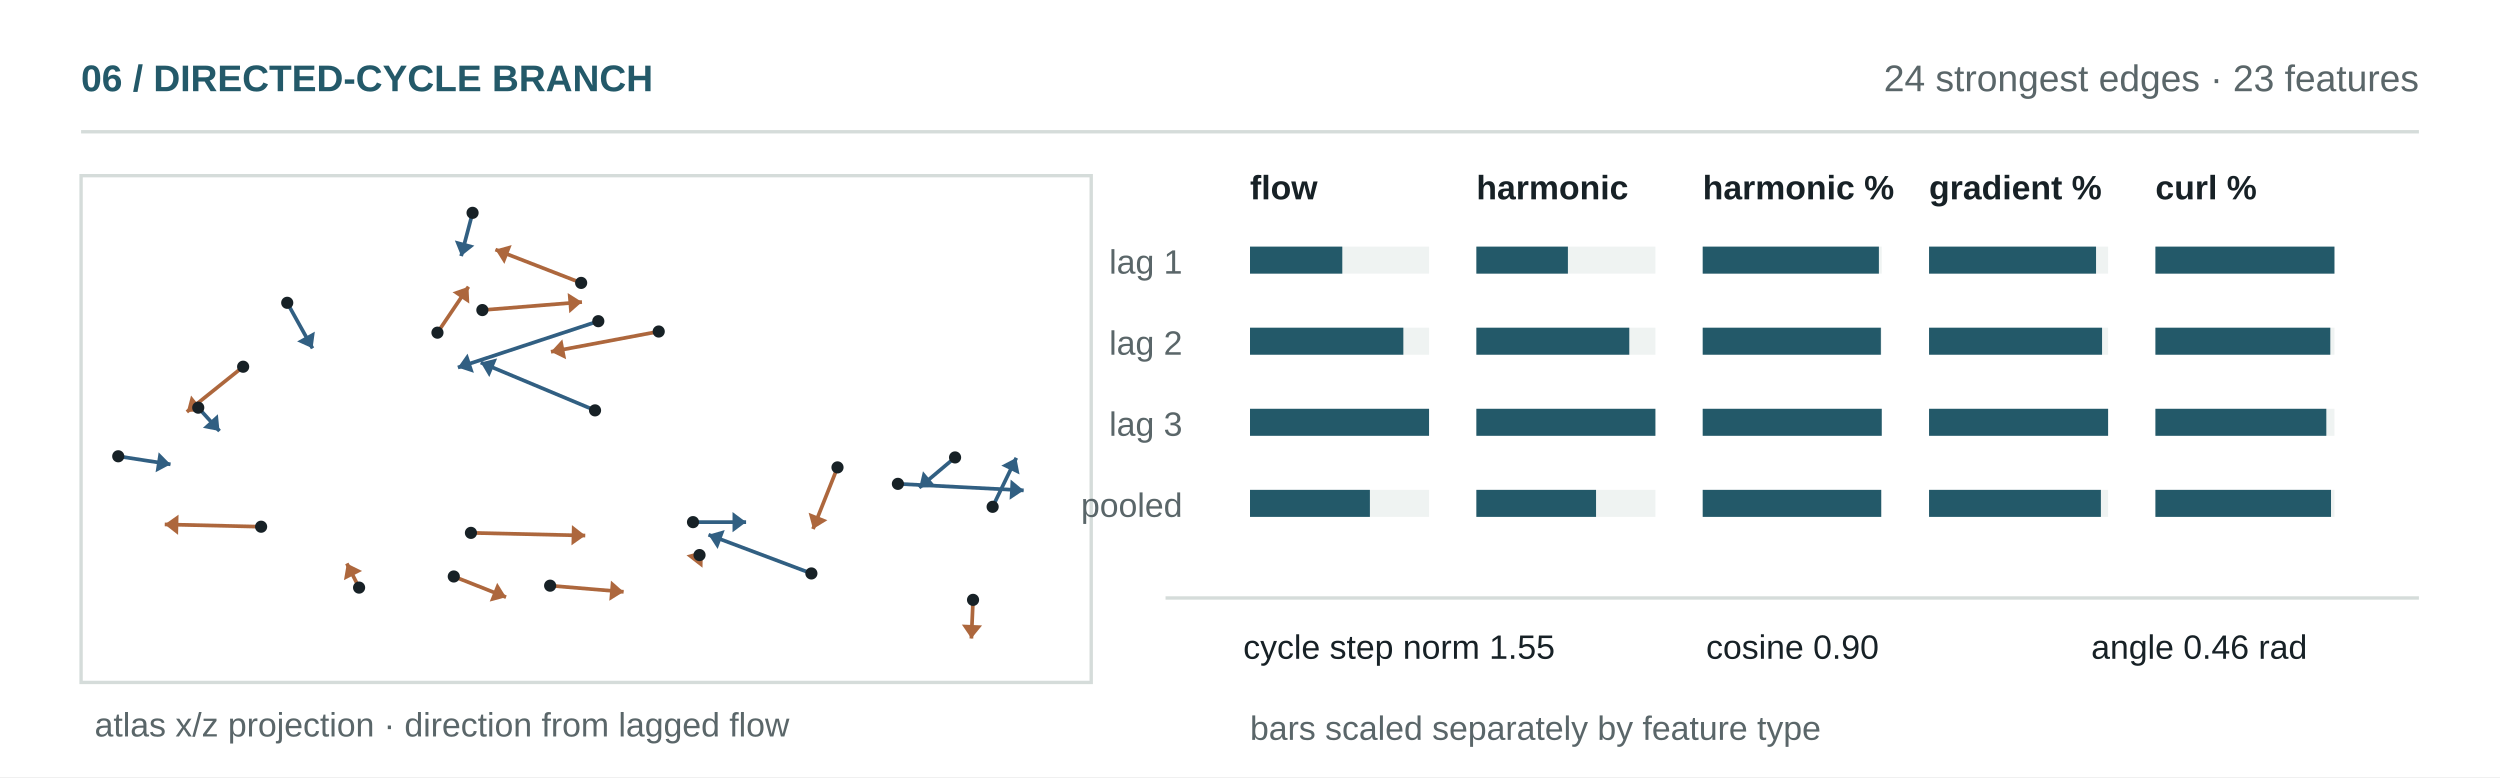
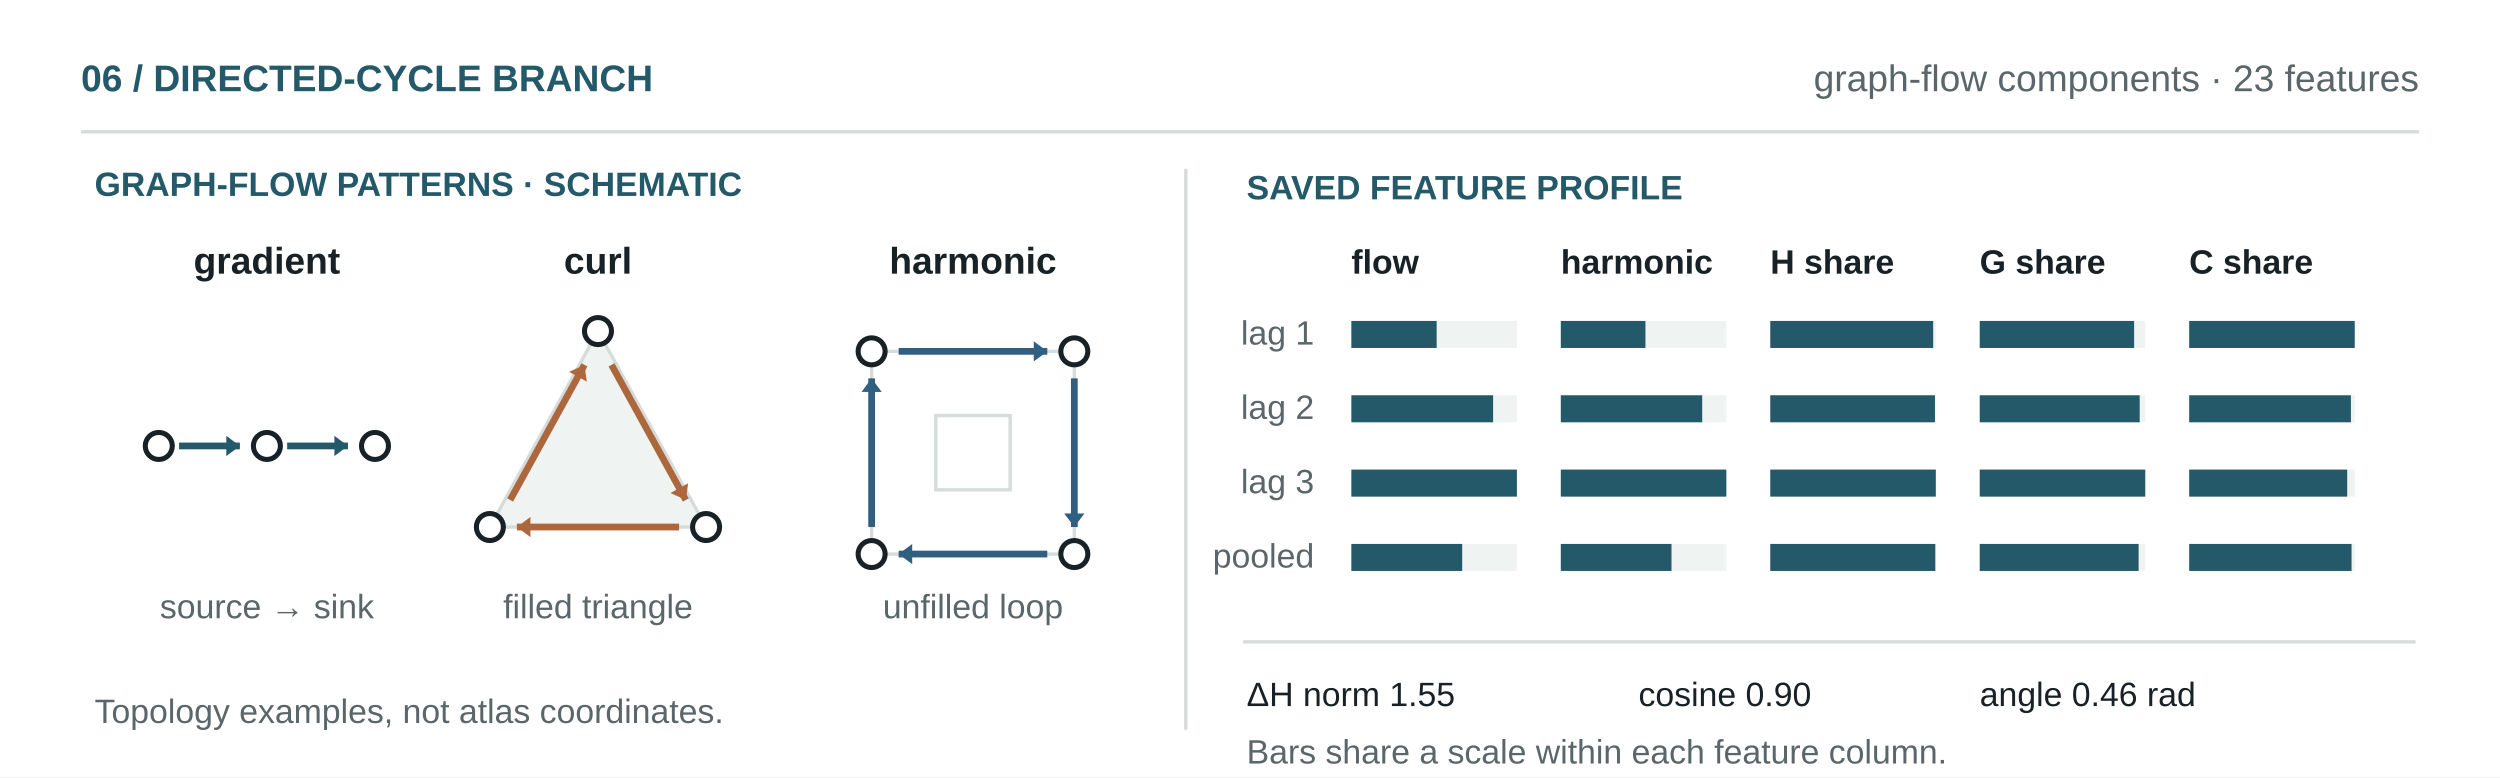
<svg xmlns="http://www.w3.org/2000/svg" width="740" height="230" viewBox="0 0 740 230" role="img" aria-labelledby="title desc">
  <rect width="740" height="230" fill="#ffffff" />
  <text x="24.00" y="27.00" fill="#235969" font-size="11" font-weight="700" text-anchor="start" font-family="-apple-system,BlinkMacSystemFont,Segoe UI,Arial,sans-serif">06 / DIRECTED-CYCLE BRANCH</text>
-   <text x="716.00" y="27.00" fill="#5a6669" font-size="11" font-weight="400" text-anchor="end" font-family="-apple-system,BlinkMacSystemFont,Segoe UI,Arial,sans-serif">24 strongest edges · 23 features</text>
+   <text x="716.00" y="27.00" fill="#5a6669" font-size="11" font-weight="400" text-anchor="end" font-family="-apple-system,BlinkMacSystemFont,Segoe UI,Arial,sans-serif">graph-flow components · 23 features</text>
  <line x1="24.00" y1="39.00" x2="716.00" y2="39.00" stroke="#d5dcda" stroke-width="1" opacity="1" />
-   <rect x="24.00" y="52.00" width="299.00" height="150.00" fill="none" stroke="#d5dcda" stroke-width="1" />
-   <line x1="139.88" y1="63.00" x2="136.50" y2="75.80" stroke="#315f82" stroke-width="1.1" opacity="1" />
-   <polygon points="136.50,75.80 134.63,71.17 140.41,72.70" fill="#315f82" />
-   <circle cx="139.88" cy="63.00" r="1.80" fill="#172126" />
-   <line x1="106.29" y1="173.93" x2="102.66" y2="166.79" stroke="#ad673d" stroke-width="1.1" opacity="1" />
-   <polygon points="102.66,166.79 107.15,169.01 101.81,171.72" fill="#ad673d" />
-   <circle cx="106.29" cy="173.93" r="1.80" fill="#172126" />
-   <line x1="172.02" y1="83.74" x2="146.65" y2="73.88" stroke="#ad673d" stroke-width="1.1" opacity="1" />
-   <polygon points="146.65,73.88 151.46,72.54 149.30,78.12" fill="#ad673d" />
-   <circle cx="172.02" cy="83.74" r="1.80" fill="#172126" />
-   <line x1="288.02" y1="177.56" x2="287.53" y2="189.00" stroke="#ad673d" stroke-width="1.1" opacity="1" />
-   <polygon points="287.53,189.00 284.71,184.87 290.69,185.12" fill="#ad673d" />
-   <circle cx="288.02" cy="177.56" r="1.80" fill="#172126" />
-   <line x1="71.97" y1="108.55" x2="55.30" y2="121.92" stroke="#ad673d" stroke-width="1.1" opacity="1" />
-   <polygon points="55.30,121.92 56.55,117.08 60.30,121.75" fill="#ad673d" />
-   <circle cx="71.97" cy="108.55" r="1.80" fill="#172126" />
-   <line x1="129.49" y1="98.47" x2="138.67" y2="84.87" stroke="#ad673d" stroke-width="1.1" opacity="1" />
-   <polygon points="138.67,84.87 138.91,89.86 133.95,86.51" fill="#ad673d" />
-   <circle cx="129.49" cy="98.47" r="1.80" fill="#172126" />
-   <line x1="58.68" y1="120.67" x2="64.97" y2="127.59" stroke="#315f82" stroke-width="1.1" opacity="1" />
-   <polygon points="64.97,127.59 60.06,126.64 64.49,122.61" fill="#315f82" />
-   <circle cx="58.68" cy="120.67" r="1.80" fill="#172126" />
-   <line x1="77.29" y1="155.91" x2="48.77" y2="155.23" stroke="#ad673d" stroke-width="1.1" opacity="1" />
-   <polygon points="48.77,155.23 52.85,152.34 52.71,158.32" fill="#ad673d" />
-   <circle cx="77.29" cy="155.91" r="1.80" fill="#172126" />
-   <line x1="293.82" y1="150.02" x2="300.83" y2="135.52" stroke="#315f82" stroke-width="1.1" opacity="1" />
-   <polygon points="300.83,135.52 301.78,140.43 296.39,137.82" fill="#315f82" />
-   <circle cx="293.82" cy="150.02" r="1.80" fill="#172126" />
-   <line x1="85.02" y1="89.63" x2="92.51" y2="103.11" stroke="#315f82" stroke-width="1.1" opacity="1" />
-   <polygon points="92.51,103.11 87.95,101.06 93.19,98.16" fill="#315f82" />
-   <circle cx="85.02" cy="89.63" r="1.80" fill="#172126" />
-   <line x1="139.40" y1="157.73" x2="173.23" y2="158.52" stroke="#ad673d" stroke-width="1.1" opacity="1" />
-   <polygon points="173.23,158.52 169.15,161.42 169.29,155.43" fill="#ad673d" />
-   <circle cx="139.40" cy="157.73" r="1.80" fill="#172126" />
-   <line x1="247.90" y1="138.35" x2="240.65" y2="156.59" stroke="#ad673d" stroke-width="1.1" opacity="1" />
-   <polygon points="240.65,156.59 239.35,151.77 244.91,153.98" fill="#ad673d" />
-   <circle cx="247.90" cy="138.35" r="1.80" fill="#172126" />
-   <line x1="134.32" y1="170.64" x2="149.79" y2="176.76" stroke="#ad673d" stroke-width="1.1" opacity="1" />
-   <polygon points="149.79,176.76 144.96,178.07 147.16,172.51" fill="#ad673d" />
-   <circle cx="134.32" cy="170.64" r="1.80" fill="#172126" />
-   <line x1="142.78" y1="91.78" x2="172.26" y2="89.40" stroke="#ad673d" stroke-width="1.1" opacity="1" />
-   <polygon points="172.26,89.40 168.51,92.71 168.03,86.74" fill="#ad673d" />
-   <circle cx="142.78" cy="91.78" r="1.80" fill="#172126" />
-   <line x1="176.13" y1="121.47" x2="142.30" y2="107.30" stroke="#315f82" stroke-width="1.1" opacity="1" />
-   <polygon points="142.30,107.30 147.15,106.09 144.84,111.61" fill="#315f82" />
-   <circle cx="176.13" cy="121.47" r="1.80" fill="#172126" />
-   <line x1="194.98" y1="98.13" x2="163.08" y2="104.13" stroke="#ad673d" stroke-width="1.1" opacity="1" />
-   <polygon points="163.08,104.13 166.46,100.45 167.57,106.33" fill="#ad673d" />
-   <circle cx="194.98" cy="98.13" r="1.80" fill="#172126" />
-   <line x1="177.10" y1="95.07" x2="135.53" y2="108.78" stroke="#315f82" stroke-width="1.1" opacity="1" />
-   <polygon points="135.53,108.78 138.40,104.68 140.27,110.36" fill="#315f82" />
-   <circle cx="177.10" cy="95.07" r="1.80" fill="#172126" />
-   <line x1="207.06" y1="164.30" x2="208.03" y2="163.05" stroke="#ad673d" stroke-width="1.1" opacity="1" />
-   <polygon points="208.03,163.05 207.94,168.05 203.21,164.38" fill="#ad673d" />
-   <circle cx="207.06" cy="164.30" r="1.80" fill="#172126" />
-   <line x1="240.17" y1="169.74" x2="209.72" y2="158.29" stroke="#315f82" stroke-width="1.1" opacity="1" />
-   <polygon points="209.72,158.29 214.52,156.90 212.42,162.50" fill="#315f82" />
-   <circle cx="240.17" cy="169.74" r="1.80" fill="#172126" />
-   <line x1="162.84" y1="173.36" x2="184.59" y2="175.18" stroke="#ad673d" stroke-width="1.1" opacity="1" />
-   <polygon points="184.59,175.18 180.35,177.83 180.84,171.86" fill="#ad673d" />
-   <circle cx="162.84" cy="173.36" r="1.80" fill="#172126" />
-   <line x1="35.00" y1="135.06" x2="50.47" y2="137.44" stroke="#315f82" stroke-width="1.1" opacity="1" />
-   <polygon points="50.47,137.44 46.05,139.79 46.96,133.88" fill="#315f82" />
-   <circle cx="35.00" cy="135.06" r="1.80" fill="#172126" />
-   <line x1="282.70" y1="135.40" x2="272.07" y2="144.36" stroke="#315f82" stroke-width="1.1" opacity="1" />
-   <polygon points="272.07,144.36 273.20,139.49 277.06,144.07" fill="#315f82" />
-   <circle cx="282.70" cy="135.40" r="1.80" fill="#172126" />
-   <line x1="205.13" y1="154.55" x2="220.84" y2="154.55" stroke="#315f82" stroke-width="1.1" opacity="1" />
-   <polygon points="220.84,154.55 216.83,157.55 216.83,151.56" fill="#315f82" />
-   <circle cx="205.13" cy="154.55" r="1.80" fill="#172126" />
-   <line x1="265.78" y1="143.22" x2="303.00" y2="145.15" stroke="#315f82" stroke-width="1.1" opacity="1" />
-   <polygon points="303.00,145.15 298.84,147.93 299.15,141.95" fill="#315f82" />
-   <circle cx="265.78" cy="143.22" r="1.80" fill="#172126" />
-   <text x="28.00" y="218.00" fill="#5a6669" font-size="10" font-weight="400" text-anchor="start" font-family="-apple-system,BlinkMacSystemFont,Segoe UI,Arial,sans-serif">atlas x/z projection · direction from lagged flow</text>
-   <text x="370.00" y="59.00" fill="#172126" font-size="10" font-weight="600" text-anchor="start" font-family="-apple-system,BlinkMacSystemFont,Segoe UI,Arial,sans-serif">flow</text>
-   <rect x="370.00" y="73.00" width="53.00" height="8.00" fill="#eff3f2" />
-   <rect x="370.00" y="73.00" width="27.32" height="8.00" fill="#235969" />
-   <rect x="370.00" y="97.00" width="53.00" height="8.00" fill="#eff3f2" />
-   <rect x="370.00" y="97.00" width="45.39" height="8.00" fill="#235969" />
-   <rect x="370.00" y="121.00" width="53.00" height="8.00" fill="#eff3f2" />
-   <rect x="370.00" y="121.00" width="53.00" height="8.00" fill="#235969" />
-   <rect x="370.00" y="145.00" width="53.00" height="8.00" fill="#eff3f2" />
-   <rect x="370.00" y="145.00" width="35.49" height="8.00" fill="#235969" />
-   <text x="437.00" y="59.00" fill="#172126" font-size="10" font-weight="600" text-anchor="start" font-family="-apple-system,BlinkMacSystemFont,Segoe UI,Arial,sans-serif">harmonic</text>
-   <rect x="437.00" y="73.00" width="53.00" height="8.00" fill="#eff3f2" />
-   <rect x="437.00" y="73.00" width="27.10" height="8.00" fill="#235969" />
-   <rect x="437.00" y="97.00" width="53.00" height="8.00" fill="#eff3f2" />
-   <rect x="437.00" y="97.00" width="45.27" height="8.00" fill="#235969" />
-   <rect x="437.00" y="121.00" width="53.00" height="8.00" fill="#eff3f2" />
-   <rect x="437.00" y="121.00" width="53.00" height="8.00" fill="#235969" />
-   <rect x="437.00" y="145.00" width="53.00" height="8.00" fill="#eff3f2" />
-   <rect x="437.00" y="145.00" width="35.43" height="8.00" fill="#235969" />
-   <text x="504.00" y="59.00" fill="#172126" font-size="10" font-weight="600" text-anchor="start" font-family="-apple-system,BlinkMacSystemFont,Segoe UI,Arial,sans-serif">harmonic %</text>
-   <rect x="504.00" y="73.00" width="53.00" height="8.00" fill="#eff3f2" />
-   <rect x="504.00" y="73.00" width="52.15" height="8.00" fill="#235969" />
-   <rect x="504.00" y="97.00" width="53.00" height="8.00" fill="#eff3f2" />
-   <rect x="504.00" y="97.00" width="52.73" height="8.00" fill="#235969" />
-   <rect x="504.00" y="121.00" width="53.00" height="8.00" fill="#eff3f2" />
-   <rect x="504.00" y="121.00" width="53.00" height="8.00" fill="#235969" />
-   <rect x="504.00" y="145.00" width="53.00" height="8.00" fill="#eff3f2" />
-   <rect x="504.00" y="145.00" width="52.84" height="8.00" fill="#235969" />
-   <text x="571.00" y="59.00" fill="#172126" font-size="10" font-weight="600" text-anchor="start" font-family="-apple-system,BlinkMacSystemFont,Segoe UI,Arial,sans-serif">gradient %</text>
-   <rect x="571.00" y="73.00" width="53.00" height="8.00" fill="#eff3f2" />
-   <rect x="571.00" y="73.00" width="49.43" height="8.00" fill="#235969" />
-   <rect x="571.00" y="97.00" width="53.00" height="8.00" fill="#eff3f2" />
-   <rect x="571.00" y="97.00" width="51.21" height="8.00" fill="#235969" />
-   <rect x="571.00" y="121.00" width="53.00" height="8.00" fill="#eff3f2" />
-   <rect x="571.00" y="121.00" width="53.00" height="8.00" fill="#235969" />
-   <rect x="571.00" y="145.00" width="53.00" height="8.00" fill="#eff3f2" />
-   <rect x="571.00" y="145.00" width="50.86" height="8.00" fill="#235969" />
-   <text x="638.00" y="59.00" fill="#172126" font-size="10" font-weight="600" text-anchor="start" font-family="-apple-system,BlinkMacSystemFont,Segoe UI,Arial,sans-serif">curl %</text>
-   <rect x="638.00" y="73.00" width="53.00" height="8.00" fill="#eff3f2" />
-   <rect x="638.00" y="73.00" width="53.00" height="8.00" fill="#235969" />
-   <rect x="638.00" y="97.00" width="53.00" height="8.00" fill="#eff3f2" />
-   <rect x="638.00" y="97.00" width="51.77" height="8.00" fill="#235969" />
-   <rect x="638.00" y="121.00" width="53.00" height="8.00" fill="#eff3f2" />
-   <rect x="638.00" y="121.00" width="50.59" height="8.00" fill="#235969" />
-   <rect x="638.00" y="145.00" width="53.00" height="8.00" fill="#eff3f2" />
-   <rect x="638.00" y="145.00" width="51.98" height="8.00" fill="#235969" />
-   <text x="350.00" y="81.00" fill="#5a6669" font-size="10" font-weight="400" text-anchor="end" font-family="-apple-system,BlinkMacSystemFont,Segoe UI,Arial,sans-serif">lag 1</text>
-   <text x="350.00" y="105.00" fill="#5a6669" font-size="10" font-weight="400" text-anchor="end" font-family="-apple-system,BlinkMacSystemFont,Segoe UI,Arial,sans-serif">lag 2</text>
-   <text x="350.00" y="129.00" fill="#5a6669" font-size="10" font-weight="400" text-anchor="end" font-family="-apple-system,BlinkMacSystemFont,Segoe UI,Arial,sans-serif">lag 3</text>
-   <text x="350.00" y="153.00" fill="#5a6669" font-size="10" font-weight="400" text-anchor="end" font-family="-apple-system,BlinkMacSystemFont,Segoe UI,Arial,sans-serif">pooled</text>
-   <line x1="345.00" y1="177.00" x2="716.00" y2="177.00" stroke="#d5dcda" stroke-width="1" opacity="1" />
-   <text x="368.00" y="195.00" fill="#172126" font-size="10" font-weight="400" text-anchor="start" font-family="-apple-system,BlinkMacSystemFont,Segoe UI,Arial,sans-serif">cycle step norm 1.55</text>
-   <text x="505.00" y="195.00" fill="#172126" font-size="10" font-weight="400" text-anchor="start" font-family="-apple-system,BlinkMacSystemFont,Segoe UI,Arial,sans-serif">cosine 0.90</text>
-   <text x="619.00" y="195.00" fill="#172126" font-size="10" font-weight="400" text-anchor="start" font-family="-apple-system,BlinkMacSystemFont,Segoe UI,Arial,sans-serif">angle 0.46 rad</text>
-   <text x="370.00" y="219.00" fill="#5a6669" font-size="10" font-weight="400" text-anchor="start" font-family="-apple-system,BlinkMacSystemFont,Segoe UI,Arial,sans-serif">bars scaled separately by feature type</text>
+   <text x="28.00" y="58.00" fill="#235969" font-size="10" font-weight="700" text-anchor="start" font-family="-apple-system,BlinkMacSystemFont,Segoe UI,Arial,sans-serif">GRAPH-FLOW PATTERNS · SCHEMATIC</text>
+   <text x="79.00" y="81.00" fill="#172126" font-size="11" font-weight="600" text-anchor="middle" font-family="-apple-system,BlinkMacSystemFont,Segoe UI,Arial,sans-serif">gradient</text>
+   <text x="177.00" y="81.00" fill="#172126" font-size="11" font-weight="600" text-anchor="middle" font-family="-apple-system,BlinkMacSystemFont,Segoe UI,Arial,sans-serif">curl</text>
+   <text x="288.00" y="81.00" fill="#172126" font-size="11" font-weight="600" text-anchor="middle" font-family="-apple-system,BlinkMacSystemFont,Segoe UI,Arial,sans-serif">harmonic</text>
+   <circle cx="47.00" cy="132.00" r="4.00" fill="#ffffff" stroke="#172126" stroke-width="1.5" />
+   <circle cx="79.00" cy="132.00" r="4.00" fill="#ffffff" stroke="#172126" stroke-width="1.5" />
+   <circle cx="111.00" cy="132.00" r="4.00" fill="#ffffff" stroke="#172126" stroke-width="1.5" />
+   <line x1="53.00" y1="132.00" x2="71.00" y2="132.00" stroke="#235969" stroke-width="2" opacity="1" />
+   <polygon points="71.00,132.00 66.99,134.99 66.99,129.01" fill="#235969" />
+   <line x1="85.00" y1="132.00" x2="103.00" y2="132.00" stroke="#235969" stroke-width="2" opacity="1" />
+   <polygon points="103.00,132.00 98.99,134.99 98.99,129.01" fill="#235969" />
+   <text x="79.00" y="183.00" fill="#5a6669" font-size="10" font-weight="400" text-anchor="middle" font-family="-apple-system,BlinkMacSystemFont,Segoe UI,Arial,sans-serif">source → sink</text>
+   <polygon points="177,98 145,156 209,156" fill="#eff3f2" stroke="#d5dcda" />
+   <line x1="181.00" y1="108.00" x2="203.00" y2="148.00" stroke="#ad673d" stroke-width="2" opacity="1" />
+   <polygon points="203.00,148.00 198.45,145.93 203.69,143.05" fill="#ad673d" />
+   <line x1="201.00" y1="156.00" x2="153.00" y2="156.00" stroke="#ad673d" stroke-width="2" opacity="1" />
+   <polygon points="153.00,156.00 157.01,153.01 157.01,158.99" fill="#ad673d" />
+   <line x1="151.00" y1="148.00" x2="173.00" y2="108.00" stroke="#ad673d" stroke-width="2" opacity="1" />
+   <polygon points="173.00,108.00 173.69,112.95 168.45,110.07" fill="#ad673d" />
+   <circle cx="177.00" cy="98.00" r="4.00" fill="#ffffff" stroke="#172126" stroke-width="1.5" />
+   <circle cx="145.00" cy="156.00" r="4.00" fill="#ffffff" stroke="#172126" stroke-width="1.5" />
+   <circle cx="209.00" cy="156.00" r="4.00" fill="#ffffff" stroke="#172126" stroke-width="1.5" />
+   <text x="177.00" y="183.00" fill="#5a6669" font-size="10" font-weight="400" text-anchor="middle" font-family="-apple-system,BlinkMacSystemFont,Segoe UI,Arial,sans-serif">filled triangle</text>
+   <polygon points="258,104 318,104 318,164 258,164" fill="none" stroke="#d5dcda" />
+   <rect x="277.00" y="123.00" width="22.00" height="22.00" fill="#ffffff" stroke="#d5dcda" stroke-width="1" />
+   <line x1="266.00" y1="104.00" x2="310.00" y2="104.00" stroke="#315f82" stroke-width="2" opacity="1" />
+   <polygon points="310.00,104.00 305.99,106.99 305.99,101.01" fill="#315f82" />
+   <line x1="318.00" y1="112.00" x2="318.00" y2="156.00" stroke="#315f82" stroke-width="2" opacity="1" />
+   <polygon points="318.00,156.00 315.01,151.99 320.99,151.99" fill="#315f82" />
+   <line x1="310.00" y1="164.00" x2="266.00" y2="164.00" stroke="#315f82" stroke-width="2" opacity="1" />
+   <polygon points="266.00,164.00 270.01,161.01 270.01,166.99" fill="#315f82" />
+   <line x1="258.00" y1="156.00" x2="258.00" y2="112.00" stroke="#315f82" stroke-width="2" opacity="1" />
+   <polygon points="258.00,112.00 260.99,116.01 255.01,116.01" fill="#315f82" />
+   <circle cx="258.00" cy="104.00" r="4.00" fill="#ffffff" stroke="#172126" stroke-width="1.5" />
+   <circle cx="318.00" cy="104.00" r="4.00" fill="#ffffff" stroke="#172126" stroke-width="1.5" />
+   <circle cx="318.00" cy="164.00" r="4.00" fill="#ffffff" stroke="#172126" stroke-width="1.5" />
+   <circle cx="258.00" cy="164.00" r="4.00" fill="#ffffff" stroke="#172126" stroke-width="1.5" />
+   <text x="288.00" y="183.00" fill="#5a6669" font-size="10" font-weight="400" text-anchor="middle" font-family="-apple-system,BlinkMacSystemFont,Segoe UI,Arial,sans-serif">unfilled loop</text>
+   <text x="28.00" y="214.00" fill="#5a6669" font-size="10" font-weight="400" text-anchor="start" font-family="-apple-system,BlinkMacSystemFont,Segoe UI,Arial,sans-serif">Topology examples, not atlas coordinates.</text>
+   <line x1="351.00" y1="50.00" x2="351.00" y2="216.00" stroke="#d5dcda" stroke-width="1" opacity="1" />
+   <text x="369.00" y="59.00" fill="#235969" font-size="10" font-weight="700" text-anchor="start" font-family="-apple-system,BlinkMacSystemFont,Segoe UI,Arial,sans-serif">SAVED FEATURE PROFILE</text>
+   <text x="400.00" y="81.00" fill="#172126" font-size="10" font-weight="600" text-anchor="start" font-family="-apple-system,BlinkMacSystemFont,Segoe UI,Arial,sans-serif">flow</text>
+   <rect x="400.00" y="95.00" width="49.00" height="8.00" fill="#eff3f2" />
+   <rect x="400.00" y="95.00" width="25.25" height="8.00" fill="#235969" />
+   <rect x="400.00" y="117.00" width="49.00" height="8.00" fill="#eff3f2" />
+   <rect x="400.00" y="117.00" width="41.96" height="8.00" fill="#235969" />
+   <rect x="400.00" y="139.00" width="49.00" height="8.00" fill="#eff3f2" />
+   <rect x="400.00" y="139.00" width="49.00" height="8.00" fill="#235969" />
+   <rect x="400.00" y="161.00" width="49.00" height="8.00" fill="#eff3f2" />
+   <rect x="400.00" y="161.00" width="32.81" height="8.00" fill="#235969" />
+   <text x="462.00" y="81.00" fill="#172126" font-size="10" font-weight="600" text-anchor="start" font-family="-apple-system,BlinkMacSystemFont,Segoe UI,Arial,sans-serif">harmonic</text>
+   <rect x="462.00" y="95.00" width="49.00" height="8.00" fill="#eff3f2" />
+   <rect x="462.00" y="95.00" width="25.05" height="8.00" fill="#235969" />
+   <rect x="462.00" y="117.00" width="49.00" height="8.00" fill="#eff3f2" />
+   <rect x="462.00" y="117.00" width="41.85" height="8.00" fill="#235969" />
+   <rect x="462.00" y="139.00" width="49.00" height="8.00" fill="#eff3f2" />
+   <rect x="462.00" y="139.00" width="49.00" height="8.00" fill="#235969" />
+   <rect x="462.00" y="161.00" width="49.00" height="8.00" fill="#eff3f2" />
+   <rect x="462.00" y="161.00" width="32.76" height="8.00" fill="#235969" />
+   <text x="524.00" y="81.00" fill="#172126" font-size="10" font-weight="600" text-anchor="start" font-family="-apple-system,BlinkMacSystemFont,Segoe UI,Arial,sans-serif">H share</text>
+   <rect x="524.00" y="95.00" width="49.00" height="8.00" fill="#eff3f2" />
+   <rect x="524.00" y="95.00" width="48.22" height="8.00" fill="#235969" />
+   <rect x="524.00" y="117.00" width="49.00" height="8.00" fill="#eff3f2" />
+   <rect x="524.00" y="117.00" width="48.75" height="8.00" fill="#235969" />
+   <rect x="524.00" y="139.00" width="49.00" height="8.00" fill="#eff3f2" />
+   <rect x="524.00" y="139.00" width="49.00" height="8.00" fill="#235969" />
+   <rect x="524.00" y="161.00" width="49.00" height="8.00" fill="#eff3f2" />
+   <rect x="524.00" y="161.00" width="48.85" height="8.00" fill="#235969" />
+   <text x="586.00" y="81.00" fill="#172126" font-size="10" font-weight="600" text-anchor="start" font-family="-apple-system,BlinkMacSystemFont,Segoe UI,Arial,sans-serif">G share</text>
+   <rect x="586.00" y="95.00" width="49.00" height="8.00" fill="#eff3f2" />
+   <rect x="586.00" y="95.00" width="45.70" height="8.00" fill="#235969" />
+   <rect x="586.00" y="117.00" width="49.00" height="8.00" fill="#eff3f2" />
+   <rect x="586.00" y="117.00" width="47.35" height="8.00" fill="#235969" />
+   <rect x="586.00" y="139.00" width="49.00" height="8.00" fill="#eff3f2" />
+   <rect x="586.00" y="139.00" width="49.00" height="8.00" fill="#235969" />
+   <rect x="586.00" y="161.00" width="49.00" height="8.00" fill="#eff3f2" />
+   <rect x="586.00" y="161.00" width="47.03" height="8.00" fill="#235969" />
+   <text x="648.00" y="81.00" fill="#172126" font-size="10" font-weight="600" text-anchor="start" font-family="-apple-system,BlinkMacSystemFont,Segoe UI,Arial,sans-serif">C share</text>
+   <rect x="648.00" y="95.00" width="49.00" height="8.00" fill="#eff3f2" />
+   <rect x="648.00" y="95.00" width="49.00" height="8.00" fill="#235969" />
+   <rect x="648.00" y="117.00" width="49.00" height="8.00" fill="#eff3f2" />
+   <rect x="648.00" y="117.00" width="47.87" height="8.00" fill="#235969" />
+   <rect x="648.00" y="139.00" width="49.00" height="8.00" fill="#eff3f2" />
+   <rect x="648.00" y="139.00" width="46.77" height="8.00" fill="#235969" />
+   <rect x="648.00" y="161.00" width="49.00" height="8.00" fill="#eff3f2" />
+   <rect x="648.00" y="161.00" width="48.06" height="8.00" fill="#235969" />
+   <text x="389.00" y="102.00" fill="#5a6669" font-size="10" font-weight="400" text-anchor="end" font-family="-apple-system,BlinkMacSystemFont,Segoe UI,Arial,sans-serif">lag 1</text>
+   <text x="389.00" y="124.00" fill="#5a6669" font-size="10" font-weight="400" text-anchor="end" font-family="-apple-system,BlinkMacSystemFont,Segoe UI,Arial,sans-serif">lag 2</text>
+   <text x="389.00" y="146.00" fill="#5a6669" font-size="10" font-weight="400" text-anchor="end" font-family="-apple-system,BlinkMacSystemFont,Segoe UI,Arial,sans-serif">lag 3</text>
+   <text x="389.00" y="168.00" fill="#5a6669" font-size="10" font-weight="400" text-anchor="end" font-family="-apple-system,BlinkMacSystemFont,Segoe UI,Arial,sans-serif">pooled</text>
+   <line x1="368.00" y1="190.00" x2="715.00" y2="190.00" stroke="#d5dcda" stroke-width="1" opacity="1" />
+   <text x="369.00" y="209.00" fill="#172126" font-size="10" font-weight="400" text-anchor="start" font-family="-apple-system,BlinkMacSystemFont,Segoe UI,Arial,sans-serif">ΔH norm 1.55</text>
+   <text x="485.00" y="209.00" fill="#172126" font-size="10" font-weight="400" text-anchor="start" font-family="-apple-system,BlinkMacSystemFont,Segoe UI,Arial,sans-serif">cosine 0.90</text>
+   <text x="586.00" y="209.00" fill="#172126" font-size="10" font-weight="400" text-anchor="start" font-family="-apple-system,BlinkMacSystemFont,Segoe UI,Arial,sans-serif">angle 0.46 rad</text>
+   <text x="369.00" y="226.00" fill="#5a6669" font-size="10" font-weight="400" text-anchor="start" font-family="-apple-system,BlinkMacSystemFont,Segoe UI,Arial,sans-serif">Bars share a scale within each feature column.</text>
</svg>
